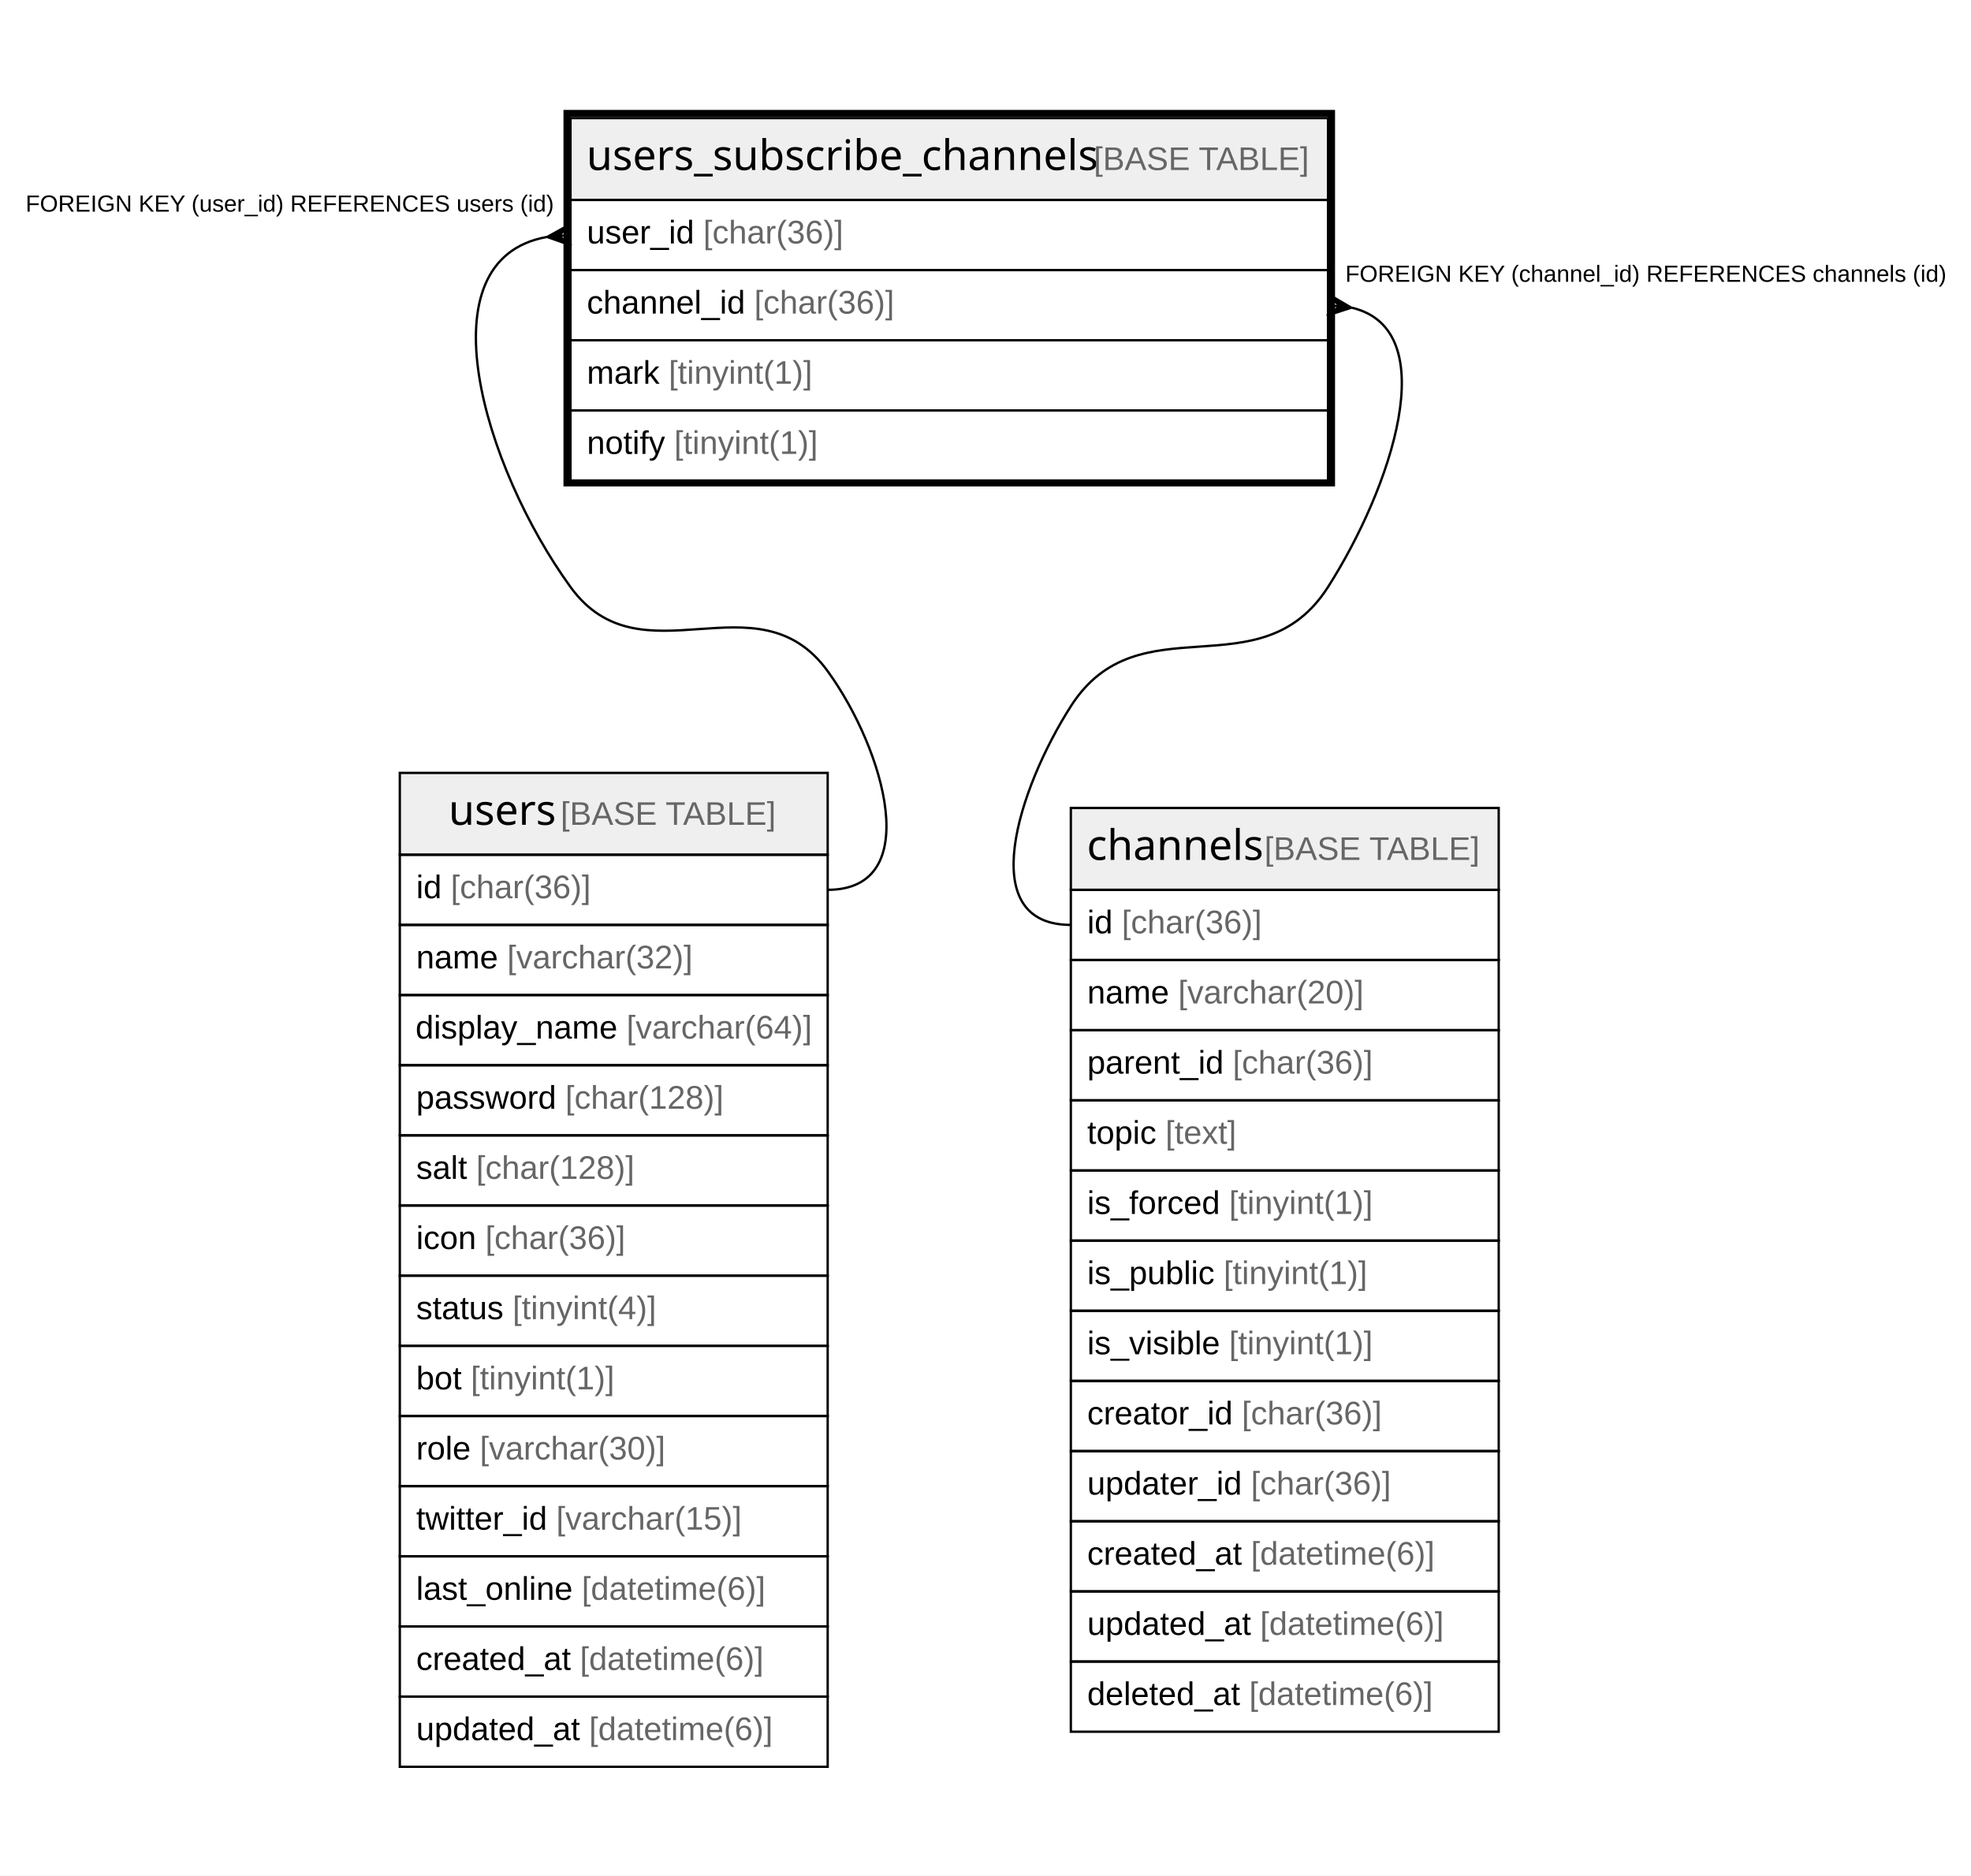
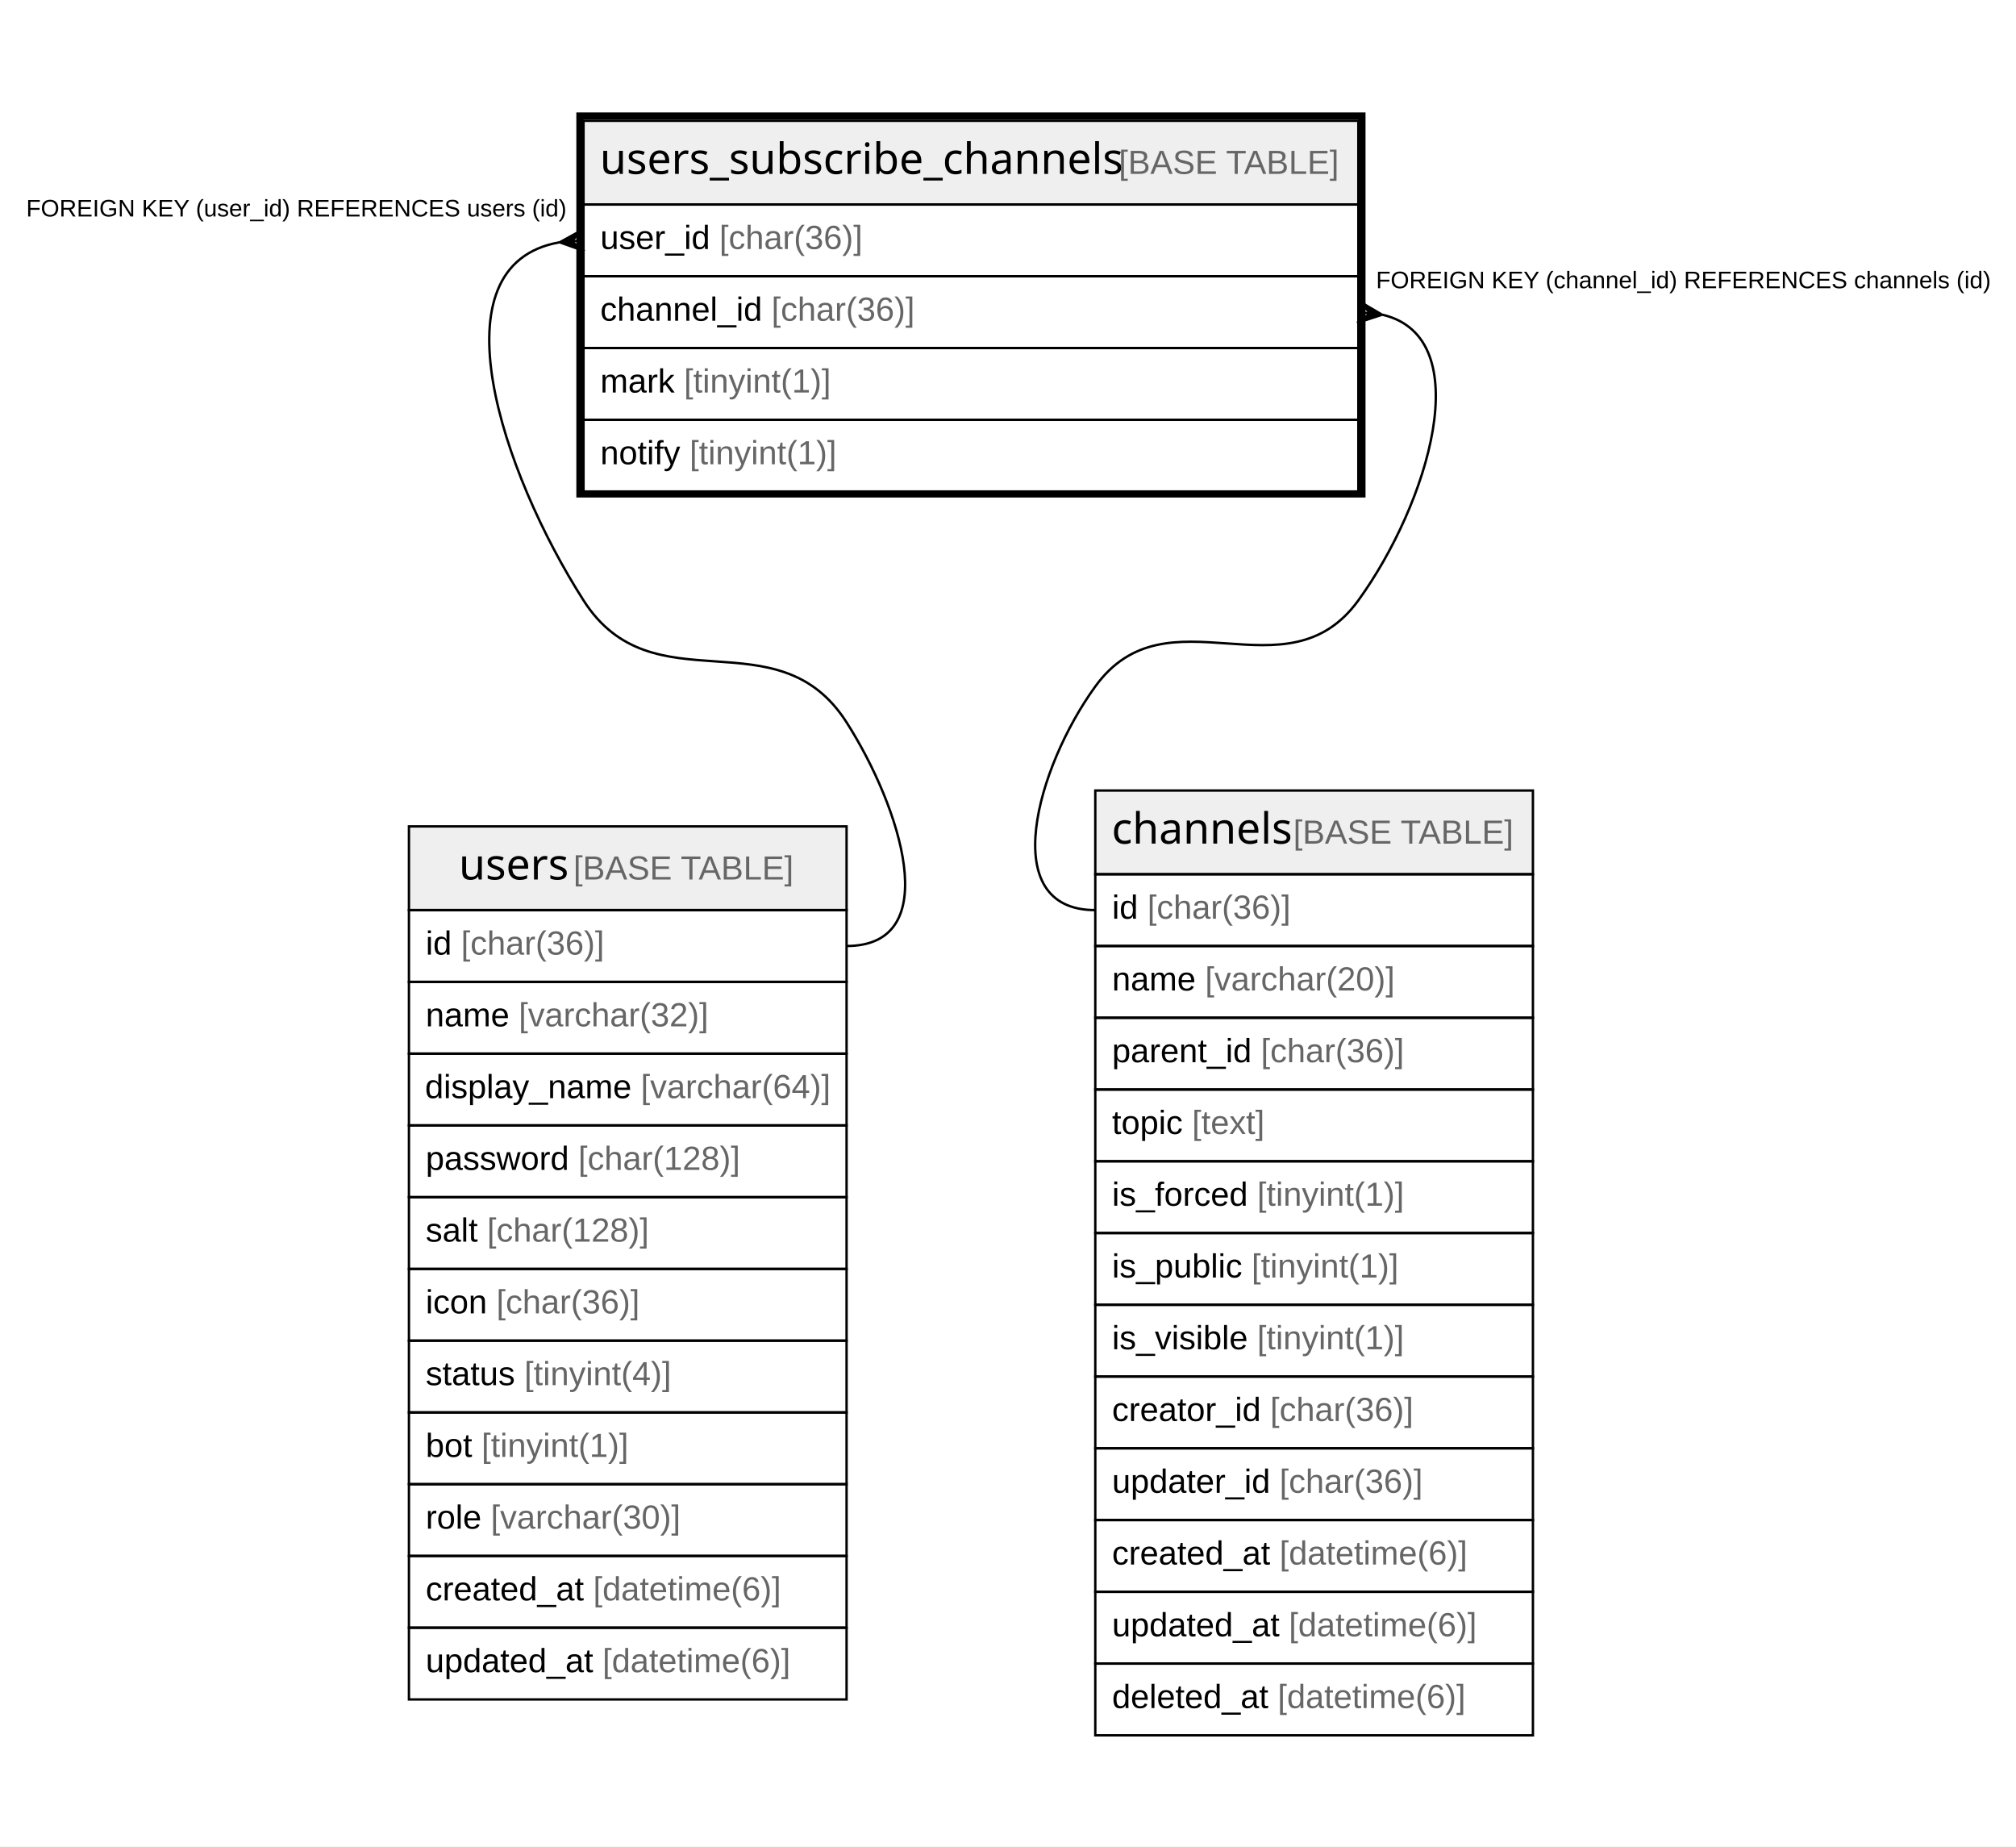
- <svg xmlns="http://www.w3.org/2000/svg" width="843pt" height="802pt" viewBox="0.00 0.00 843.00 802.00">
-   <g id="graph0" class="graph" transform="scale(1 1) rotate(0) translate(4 798)">
-     <polygon fill="#ffffff" stroke="transparent" points="-4,4 -4,-798 839,-798 839,4 -4,4" />
+ <svg xmlns="http://www.w3.org/2000/svg" width="843pt" height="772pt" viewBox="0.00 0.00 843.00 772.00">
+   <g id="graph0" class="graph" transform="scale(1 1) rotate(0) translate(4 768)">
+     <polygon fill="#ffffff" stroke="transparent" points="-4,4 -4,-768 839,-768 839,4 -4,4" />
    <g id="node1" class="node">
-       <polygon fill="#efefef" stroke="transparent" points="240,-712.5 240,-747.5 564,-747.5 564,-712.5 240,-712.5" />
-       <polygon fill="none" stroke="#000000" points="240,-712.5 240,-747.5 564,-747.5 564,-712.5 240,-712.5" />
-       <text text-anchor="start" x="246.846" y="-725.3" font-family="Arial Bold" font-size="18.00" fill="#000000">users_subscribe_channels</text>
-       <text text-anchor="start" x="459.9" y="-725.3" font-family="Arial" font-size="14.00" fill="#000000"> </text>
-       <text text-anchor="start" x="463.79" y="-725.3" font-family="Arial" font-size="14.00" fill="#666666">[BASE TABLE]</text>
-       <polygon fill="none" stroke="#000000" points="240,-682.5 240,-712.5 564,-712.5 564,-682.5 240,-682.5" />
-       <text text-anchor="start" x="247" y="-693.9" font-family="Arial" font-size="14.00" fill="#000000">user_id </text>
-       <text text-anchor="start" x="296.788" y="-693.9" font-family="Arial" font-size="14.00" fill="#666666">[char(36)]</text>
+       <polygon fill="#efefef" stroke="transparent" points="240,-682.5 240,-717.5 564,-717.5 564,-682.5 240,-682.5" />
+       <polygon fill="none" stroke="#000000" points="240,-682.5 240,-717.5 564,-717.5 564,-682.5 240,-682.5" />
+       <text text-anchor="start" x="246.846" y="-695.3" font-family="Arial Bold" font-size="18.00" fill="#000000">users_subscribe_channels</text>
+       <text text-anchor="start" x="459.9" y="-695.3" font-family="Arial" font-size="14.00" fill="#000000"> </text>
+       <text text-anchor="start" x="463.79" y="-695.3" font-family="Arial" font-size="14.00" fill="#666666">[BASE TABLE]</text>
      <polygon fill="none" stroke="#000000" points="240,-652.5 240,-682.5 564,-682.5 564,-652.5 240,-652.5" />
-       <text text-anchor="start" x="247" y="-663.9" font-family="Arial" font-size="14.00" fill="#000000">channel_id </text>
-       <text text-anchor="start" x="318.582" y="-663.9" font-family="Arial" font-size="14.00" fill="#666666">[char(36)]</text>
+       <text text-anchor="start" x="247" y="-663.9" font-family="Arial" font-size="14.00" fill="#000000">user_id </text>
+       <text text-anchor="start" x="296.788" y="-663.9" font-family="Arial" font-size="14.00" fill="#666666">[char(36)]</text>
      <polygon fill="none" stroke="#000000" points="240,-622.5 240,-652.5 564,-652.5 564,-622.5 240,-622.5" />
-       <text text-anchor="start" x="247" y="-633.9" font-family="Arial" font-size="14.00" fill="#000000">mark </text>
-       <text text-anchor="start" x="281.994" y="-633.9" font-family="Arial" font-size="14.00" fill="#666666">[tinyint(1)]</text>
+       <text text-anchor="start" x="247" y="-633.9" font-family="Arial" font-size="14.00" fill="#000000">channel_id </text>
+       <text text-anchor="start" x="318.582" y="-633.9" font-family="Arial" font-size="14.00" fill="#666666">[char(36)]</text>
      <polygon fill="none" stroke="#000000" points="240,-592.5 240,-622.5 564,-622.5 564,-592.5 240,-592.5" />
-       <text text-anchor="start" x="247" y="-603.9" font-family="Arial" font-size="14.00" fill="#000000">notify </text>
-       <text text-anchor="start" x="284.344" y="-603.9" font-family="Arial" font-size="14.00" fill="#666666">[tinyint(1)]</text>
-       <polygon fill="none" stroke="#000000" stroke-width="3" points="238.5,-591.5 238.5,-749.5 565.5,-749.5 565.5,-591.5 238.5,-591.5" />
+       <text text-anchor="start" x="247" y="-603.9" font-family="Arial" font-size="14.00" fill="#000000">mark </text>
+       <text text-anchor="start" x="281.994" y="-603.9" font-family="Arial" font-size="14.00" fill="#666666">[tinyint(1)]</text>
+       <polygon fill="none" stroke="#000000" points="240,-562.5 240,-592.5 564,-592.5 564,-562.5 240,-562.5" />
+       <text text-anchor="start" x="247" y="-573.9" font-family="Arial" font-size="14.00" fill="#000000">notify </text>
+       <text text-anchor="start" x="284.344" y="-573.9" font-family="Arial" font-size="14.00" fill="#666666">[tinyint(1)]</text>
+       <polygon fill="none" stroke="#000000" stroke-width="3" points="238.5,-561.5 238.5,-719.5 565.5,-719.5 565.5,-561.5 238.5,-561.5" />
    </g>
    <g id="node2" class="node">
-       <polygon fill="#efefef" stroke="transparent" points="167,-432.5 167,-467.5 350,-467.5 350,-432.5 167,-432.5" />
-       <polygon fill="none" stroke="#000000" points="167,-432.5 167,-467.5 350,-467.5 350,-432.5 167,-432.5" />
-       <text text-anchor="start" x="187.871" y="-445.3" font-family="Arial Bold" font-size="18.00" fill="#000000">users</text>
-       <text text-anchor="start" x="231.875" y="-445.3" font-family="Arial" font-size="14.00" fill="#000000"> </text>
-       <text text-anchor="start" x="235.766" y="-445.3" font-family="Arial" font-size="14.00" fill="#666666">[BASE TABLE]</text>
-       <polygon fill="none" stroke="#000000" points="167,-402.5 167,-432.5 350,-432.5 350,-402.5 167,-402.5" />
-       <text text-anchor="start" x="174" y="-413.9" font-family="Arial" font-size="14.00" fill="#000000">id </text>
-       <text text-anchor="start" x="188.78" y="-413.9" font-family="Arial" font-size="14.00" fill="#666666">[char(36)]</text>
-       <polygon fill="none" stroke="#000000" points="167,-372.5 167,-402.5 350,-402.5 350,-372.5 167,-372.5" />
-       <text text-anchor="start" x="174" y="-383.9" font-family="Arial" font-size="14.00" fill="#000000">name </text>
-       <text text-anchor="start" x="212.899" y="-383.9" font-family="Arial" font-size="14.00" fill="#666666">[varchar(32)]</text>
-       <polygon fill="none" stroke="#000000" points="167,-342.5 167,-372.5 350,-372.5 350,-342.5 167,-342.5" />
-       <text text-anchor="start" x="173.71" y="-353.9" font-family="Arial" font-size="14.00" fill="#000000">display_name </text>
-       <text text-anchor="start" x="263.953" y="-353.9" font-family="Arial" font-size="14.00" fill="#666666">[varchar(64)]</text>
-       <polygon fill="none" stroke="#000000" points="167,-312.5 167,-342.5 350,-342.5 350,-312.5 167,-312.5" />
-       <text text-anchor="start" x="174" y="-323.9" font-family="Arial" font-size="14.00" fill="#000000">password </text>
-       <text text-anchor="start" x="237.788" y="-323.9" font-family="Arial" font-size="14.00" fill="#666666">[char(128)]</text>
-       <polygon fill="none" stroke="#000000" points="167,-282.5 167,-312.5 350,-312.5 350,-282.5 167,-282.5" />
-       <text text-anchor="start" x="174" y="-293.9" font-family="Arial" font-size="14.00" fill="#000000">salt </text>
-       <text text-anchor="start" x="199.67" y="-293.9" font-family="Arial" font-size="14.00" fill="#666666">[char(128)]</text>
-       <polygon fill="none" stroke="#000000" points="167,-252.5 167,-282.5 350,-282.5 350,-252.5 167,-252.5" />
-       <text text-anchor="start" x="174" y="-263.9" font-family="Arial" font-size="14.00" fill="#000000">icon </text>
-       <text text-anchor="start" x="203.562" y="-263.9" font-family="Arial" font-size="14.00" fill="#666666">[char(36)]</text>
-       <polygon fill="none" stroke="#000000" points="167,-222.5 167,-252.5 350,-252.5 350,-222.5 167,-222.5" />
-       <text text-anchor="start" x="174" y="-233.9" font-family="Arial" font-size="14.00" fill="#000000">status </text>
-       <text text-anchor="start" x="215.237" y="-233.9" font-family="Arial" font-size="14.00" fill="#666666">[tinyint(4)]</text>
-       <polygon fill="none" stroke="#000000" points="167,-192.5 167,-222.5 350,-222.5 350,-192.5 167,-192.5" />
-       <text text-anchor="start" x="174" y="-203.9" font-family="Arial" font-size="14.00" fill="#000000">bot </text>
-       <text text-anchor="start" x="197.346" y="-203.9" font-family="Arial" font-size="14.00" fill="#666666">[tinyint(1)]</text>
-       <polygon fill="none" stroke="#000000" points="167,-162.5 167,-192.5 350,-192.5 350,-162.5 167,-162.5" />
-       <text text-anchor="start" x="174" y="-173.9" font-family="Arial" font-size="14.00" fill="#000000">role </text>
-       <text text-anchor="start" x="201.223" y="-173.9" font-family="Arial" font-size="14.00" fill="#666666">[varchar(30)]</text>
-       <polygon fill="none" stroke="#000000" points="167,-132.5 167,-162.5 350,-162.5 350,-132.5 167,-132.5" />
-       <text text-anchor="start" x="174" y="-143.9" font-family="Arial" font-size="14.00" fill="#000000">twitter_id </text>
-       <text text-anchor="start" x="233.891" y="-143.9" font-family="Arial" font-size="14.00" fill="#666666">[varchar(15)]</text>
-       <polygon fill="none" stroke="#000000" points="167,-102.5 167,-132.5 350,-132.5 350,-102.5 167,-102.5" />
-       <text text-anchor="start" x="174" y="-113.9" font-family="Arial" font-size="14.00" fill="#000000">last_online </text>
-       <text text-anchor="start" x="244.797" y="-113.9" font-family="Arial" font-size="14.00" fill="#666666">[datetime(6)]</text>
-       <polygon fill="none" stroke="#000000" points="167,-72.5 167,-102.5 350,-102.5 350,-72.5 167,-72.5" />
-       <text text-anchor="start" x="174" y="-83.9" font-family="Arial" font-size="14.00" fill="#000000">created_at </text>
-       <text text-anchor="start" x="244.028" y="-83.9" font-family="Arial" font-size="14.00" fill="#666666">[datetime(6)]</text>
-       <polygon fill="none" stroke="#000000" points="167,-42.5 167,-72.5 350,-72.5 350,-42.5 167,-42.5" />
-       <text text-anchor="start" x="174" y="-53.9" font-family="Arial" font-size="14.00" fill="#000000">updated_at </text>
-       <text text-anchor="start" x="247.933" y="-53.9" font-family="Arial" font-size="14.00" fill="#666666">[datetime(6)]</text>
+       <polygon fill="#efefef" stroke="transparent" points="167,-387.5 167,-422.5 350,-422.5 350,-387.5 167,-387.5" />
+       <polygon fill="none" stroke="#000000" points="167,-387.5 167,-422.5 350,-422.5 350,-387.5 167,-387.5" />
+       <text text-anchor="start" x="187.871" y="-400.3" font-family="Arial Bold" font-size="18.00" fill="#000000">users</text>
+       <text text-anchor="start" x="231.875" y="-400.3" font-family="Arial" font-size="14.00" fill="#000000"> </text>
+       <text text-anchor="start" x="235.766" y="-400.3" font-family="Arial" font-size="14.00" fill="#666666">[BASE TABLE]</text>
+       <polygon fill="none" stroke="#000000" points="167,-357.5 167,-387.5 350,-387.5 350,-357.5 167,-357.5" />
+       <text text-anchor="start" x="174" y="-368.9" font-family="Arial" font-size="14.00" fill="#000000">id </text>
+       <text text-anchor="start" x="188.78" y="-368.9" font-family="Arial" font-size="14.00" fill="#666666">[char(36)]</text>
+       <polygon fill="none" stroke="#000000" points="167,-327.5 167,-357.5 350,-357.5 350,-327.5 167,-327.5" />
+       <text text-anchor="start" x="174" y="-338.9" font-family="Arial" font-size="14.00" fill="#000000">name </text>
+       <text text-anchor="start" x="212.899" y="-338.9" font-family="Arial" font-size="14.00" fill="#666666">[varchar(32)]</text>
+       <polygon fill="none" stroke="#000000" points="167,-297.5 167,-327.5 350,-327.5 350,-297.5 167,-297.5" />
+       <text text-anchor="start" x="173.71" y="-308.9" font-family="Arial" font-size="14.00" fill="#000000">display_name </text>
+       <text text-anchor="start" x="263.953" y="-308.9" font-family="Arial" font-size="14.00" fill="#666666">[varchar(64)]</text>
+       <polygon fill="none" stroke="#000000" points="167,-267.5 167,-297.5 350,-297.5 350,-267.5 167,-267.5" />
+       <text text-anchor="start" x="174" y="-278.9" font-family="Arial" font-size="14.00" fill="#000000">password </text>
+       <text text-anchor="start" x="237.788" y="-278.9" font-family="Arial" font-size="14.00" fill="#666666">[char(128)]</text>
+       <polygon fill="none" stroke="#000000" points="167,-237.5 167,-267.5 350,-267.5 350,-237.5 167,-237.5" />
+       <text text-anchor="start" x="174" y="-248.9" font-family="Arial" font-size="14.00" fill="#000000">salt </text>
+       <text text-anchor="start" x="199.67" y="-248.9" font-family="Arial" font-size="14.00" fill="#666666">[char(128)]</text>
+       <polygon fill="none" stroke="#000000" points="167,-207.5 167,-237.5 350,-237.5 350,-207.5 167,-207.5" />
+       <text text-anchor="start" x="174" y="-218.9" font-family="Arial" font-size="14.00" fill="#000000">icon </text>
+       <text text-anchor="start" x="203.562" y="-218.9" font-family="Arial" font-size="14.00" fill="#666666">[char(36)]</text>
+       <polygon fill="none" stroke="#000000" points="167,-177.5 167,-207.5 350,-207.5 350,-177.5 167,-177.5" />
+       <text text-anchor="start" x="174" y="-188.9" font-family="Arial" font-size="14.00" fill="#000000">status </text>
+       <text text-anchor="start" x="215.237" y="-188.9" font-family="Arial" font-size="14.00" fill="#666666">[tinyint(4)]</text>
+       <polygon fill="none" stroke="#000000" points="167,-147.5 167,-177.5 350,-177.5 350,-147.5 167,-147.5" />
+       <text text-anchor="start" x="174" y="-158.9" font-family="Arial" font-size="14.00" fill="#000000">bot </text>
+       <text text-anchor="start" x="197.346" y="-158.9" font-family="Arial" font-size="14.00" fill="#666666">[tinyint(1)]</text>
+       <polygon fill="none" stroke="#000000" points="167,-117.5 167,-147.5 350,-147.5 350,-117.5 167,-117.5" />
+       <text text-anchor="start" x="174" y="-128.9" font-family="Arial" font-size="14.00" fill="#000000">role </text>
+       <text text-anchor="start" x="201.223" y="-128.9" font-family="Arial" font-size="14.00" fill="#666666">[varchar(30)]</text>
+       <polygon fill="none" stroke="#000000" points="167,-87.5 167,-117.5 350,-117.5 350,-87.5 167,-87.5" />
+       <text text-anchor="start" x="174" y="-98.9" font-family="Arial" font-size="14.00" fill="#000000">created_at </text>
+       <text text-anchor="start" x="244.028" y="-98.9" font-family="Arial" font-size="14.00" fill="#666666">[datetime(6)]</text>
+       <polygon fill="none" stroke="#000000" points="167,-57.5 167,-87.5 350,-87.5 350,-57.5 167,-57.5" />
+       <text text-anchor="start" x="174" y="-68.9" font-family="Arial" font-size="14.00" fill="#000000">updated_at </text>
+       <text text-anchor="start" x="247.933" y="-68.9" font-family="Arial" font-size="14.00" fill="#666666">[datetime(6)]</text>
    </g>
    <g id="edge1" class="edge">
-       <path fill="none" stroke="#000000" d="M229.861,-696.658C176.168,-687.089 202.888,-598.194 240,-547 270.192,-505.352 319.808,-552.648 350,-511 374.39,-477.355 391.556,-417.5 350,-417.5" />
-       <polygon fill="#000000" stroke="#000000" points="230.034,-696.673 239.628,-701.985 235.017,-697.086 240,-697.5 240,-697.5 240,-697.5 235.017,-697.086 240.372,-693.015 230.034,-696.673 230.034,-696.673" />
-       <text text-anchor="start" x="6.945" y="-707.5" font-family="Arial" font-size="10.00" fill="#000000">FOREIGN KEY (user_id) REFERENCES users (id)</text>
+       <path fill="none" stroke="#000000" d="M229.888,-666.677C176.505,-657.318 205.968,-570.291 240,-517 269.004,-471.583 320.996,-511.417 350,-466 372.366,-430.977 391.556,-372.5 350,-372.5" />
+       <polygon fill="#000000" stroke="#000000" points="230.033,-666.689 239.635,-671.985 235.017,-667.094 240,-667.5 240,-667.5 240,-667.5 235.017,-667.094 240.365,-663.015 230.033,-666.689 230.033,-666.689" />
+       <text text-anchor="start" x="6.945" y="-677.5" font-family="Arial" font-size="10.00" fill="#000000">FOREIGN KEY (user_id) REFERENCES users (id)</text>
    </g>
    <g id="node3" class="node">
-       <polygon fill="#efefef" stroke="transparent" points="454,-417.5 454,-452.5 637,-452.5 637,-417.5 454,-417.5" />
-       <polygon fill="none" stroke="#000000" points="454,-417.5 454,-452.5 637,-452.5 637,-417.5 454,-417.5" />
-       <text text-anchor="start" x="460.861" y="-430.3" font-family="Arial Bold" font-size="18.00" fill="#000000">channels</text>
-       <text text-anchor="start" x="532.886" y="-430.3" font-family="Arial" font-size="14.00" fill="#000000"> </text>
-       <text text-anchor="start" x="536.776" y="-430.3" font-family="Arial" font-size="14.00" fill="#666666">[BASE TABLE]</text>
-       <polygon fill="none" stroke="#000000" points="454,-387.5 454,-417.5 637,-417.5 637,-387.5 454,-387.5" />
-       <text text-anchor="start" x="461" y="-398.9" font-family="Arial" font-size="14.00" fill="#000000">id </text>
-       <text text-anchor="start" x="475.78" y="-398.9" font-family="Arial" font-size="14.00" fill="#666666">[char(36)]</text>
-       <polygon fill="none" stroke="#000000" points="454,-357.5 454,-387.5 637,-387.5 637,-357.5 454,-357.5" />
-       <text text-anchor="start" x="461" y="-368.9" font-family="Arial" font-size="14.00" fill="#000000">name </text>
-       <text text-anchor="start" x="499.899" y="-368.9" font-family="Arial" font-size="14.00" fill="#666666">[varchar(20)]</text>
-       <polygon fill="none" stroke="#000000" points="454,-327.5 454,-357.5 637,-357.5 637,-327.5 454,-327.5" />
-       <text text-anchor="start" x="461" y="-338.9" font-family="Arial" font-size="14.00" fill="#000000">parent_id </text>
-       <text text-anchor="start" x="523.244" y="-338.9" font-family="Arial" font-size="14.00" fill="#666666">[char(36)]</text>
-       <polygon fill="none" stroke="#000000" points="454,-297.5 454,-327.5 637,-327.5 637,-297.5 454,-297.5" />
-       <text text-anchor="start" x="461" y="-308.9" font-family="Arial" font-size="14.00" fill="#000000">topic </text>
-       <text text-anchor="start" x="494.453" y="-308.9" font-family="Arial" font-size="14.00" fill="#666666">[text]</text>
-       <polygon fill="none" stroke="#000000" points="454,-267.5 454,-297.5 637,-297.5 637,-267.5 454,-267.5" />
-       <text text-anchor="start" x="461" y="-278.9" font-family="Arial" font-size="14.00" fill="#000000">is_forced </text>
-       <text text-anchor="start" x="521.679" y="-278.9" font-family="Arial" font-size="14.00" fill="#666666">[tinyint(1)]</text>
-       <polygon fill="none" stroke="#000000" points="454,-237.5 454,-267.5 637,-267.5 637,-237.5 454,-237.5" />
-       <text text-anchor="start" x="461" y="-248.9" font-family="Arial" font-size="14.00" fill="#000000">is_public </text>
-       <text text-anchor="start" x="519.341" y="-248.9" font-family="Arial" font-size="14.00" fill="#666666">[tinyint(1)]</text>
-       <polygon fill="none" stroke="#000000" points="454,-207.5 454,-237.5 637,-237.5 637,-207.5 454,-207.5" />
-       <text text-anchor="start" x="461" y="-218.9" font-family="Arial" font-size="14.00" fill="#000000">is_visible </text>
-       <text text-anchor="start" x="521.665" y="-218.9" font-family="Arial" font-size="14.00" fill="#666666">[tinyint(1)]</text>
-       <polygon fill="none" stroke="#000000" points="454,-177.5 454,-207.5 637,-207.5 637,-177.5 454,-177.5" />
-       <text text-anchor="start" x="461" y="-188.9" font-family="Arial" font-size="14.00" fill="#000000">creator_id </text>
-       <text text-anchor="start" x="527.122" y="-188.9" font-family="Arial" font-size="14.00" fill="#666666">[char(36)]</text>
-       <polygon fill="none" stroke="#000000" points="454,-147.5 454,-177.5 637,-177.5 637,-147.5 454,-147.5" />
-       <text text-anchor="start" x="461" y="-158.9" font-family="Arial" font-size="14.00" fill="#000000">updater_id </text>
-       <text text-anchor="start" x="531.027" y="-158.9" font-family="Arial" font-size="14.00" fill="#666666">[char(36)]</text>
-       <polygon fill="none" stroke="#000000" points="454,-117.5 454,-147.5 637,-147.5 637,-117.5 454,-117.5" />
-       <text text-anchor="start" x="461" y="-128.9" font-family="Arial" font-size="14.00" fill="#000000">created_at </text>
-       <text text-anchor="start" x="531.028" y="-128.9" font-family="Arial" font-size="14.00" fill="#666666">[datetime(6)]</text>
-       <polygon fill="none" stroke="#000000" points="454,-87.5 454,-117.5 637,-117.5 637,-87.5 454,-87.5" />
-       <text text-anchor="start" x="461" y="-98.9" font-family="Arial" font-size="14.00" fill="#000000">updated_at </text>
-       <text text-anchor="start" x="534.933" y="-98.9" font-family="Arial" font-size="14.00" fill="#666666">[datetime(6)]</text>
-       <polygon fill="none" stroke="#000000" points="454,-57.5 454,-87.5 637,-87.5 637,-57.5 454,-57.5" />
-       <text text-anchor="start" x="461" y="-68.9" font-family="Arial" font-size="14.00" fill="#000000">deleted_at </text>
-       <text text-anchor="start" x="530.257" y="-68.9" font-family="Arial" font-size="14.00" fill="#666666">[datetime(6)]</text>
+       <polygon fill="#efefef" stroke="transparent" points="454,-402.5 454,-437.5 637,-437.5 637,-402.5 454,-402.5" />
+       <polygon fill="none" stroke="#000000" points="454,-402.5 454,-437.5 637,-437.5 637,-402.5 454,-402.5" />
+       <text text-anchor="start" x="460.861" y="-415.3" font-family="Arial Bold" font-size="18.00" fill="#000000">channels</text>
+       <text text-anchor="start" x="532.886" y="-415.3" font-family="Arial" font-size="14.00" fill="#000000"> </text>
+       <text text-anchor="start" x="536.776" y="-415.3" font-family="Arial" font-size="14.00" fill="#666666">[BASE TABLE]</text>
+       <polygon fill="none" stroke="#000000" points="454,-372.5 454,-402.5 637,-402.5 637,-372.5 454,-372.5" />
+       <text text-anchor="start" x="461" y="-383.9" font-family="Arial" font-size="14.00" fill="#000000">id </text>
+       <text text-anchor="start" x="475.78" y="-383.9" font-family="Arial" font-size="14.00" fill="#666666">[char(36)]</text>
+       <polygon fill="none" stroke="#000000" points="454,-342.5 454,-372.5 637,-372.5 637,-342.5 454,-342.5" />
+       <text text-anchor="start" x="461" y="-353.9" font-family="Arial" font-size="14.00" fill="#000000">name </text>
+       <text text-anchor="start" x="499.899" y="-353.9" font-family="Arial" font-size="14.00" fill="#666666">[varchar(20)]</text>
+       <polygon fill="none" stroke="#000000" points="454,-312.5 454,-342.5 637,-342.5 637,-312.5 454,-312.5" />
+       <text text-anchor="start" x="461" y="-323.9" font-family="Arial" font-size="14.00" fill="#000000">parent_id </text>
+       <text text-anchor="start" x="523.244" y="-323.9" font-family="Arial" font-size="14.00" fill="#666666">[char(36)]</text>
+       <polygon fill="none" stroke="#000000" points="454,-282.5 454,-312.5 637,-312.5 637,-282.5 454,-282.5" />
+       <text text-anchor="start" x="461" y="-293.9" font-family="Arial" font-size="14.00" fill="#000000">topic </text>
+       <text text-anchor="start" x="494.453" y="-293.9" font-family="Arial" font-size="14.00" fill="#666666">[text]</text>
+       <polygon fill="none" stroke="#000000" points="454,-252.5 454,-282.5 637,-282.5 637,-252.5 454,-252.5" />
+       <text text-anchor="start" x="461" y="-263.9" font-family="Arial" font-size="14.00" fill="#000000">is_forced </text>
+       <text text-anchor="start" x="521.679" y="-263.9" font-family="Arial" font-size="14.00" fill="#666666">[tinyint(1)]</text>
+       <polygon fill="none" stroke="#000000" points="454,-222.5 454,-252.5 637,-252.5 637,-222.5 454,-222.5" />
+       <text text-anchor="start" x="461" y="-233.9" font-family="Arial" font-size="14.00" fill="#000000">is_public </text>
+       <text text-anchor="start" x="519.341" y="-233.9" font-family="Arial" font-size="14.00" fill="#666666">[tinyint(1)]</text>
+       <polygon fill="none" stroke="#000000" points="454,-192.5 454,-222.5 637,-222.5 637,-192.5 454,-192.5" />
+       <text text-anchor="start" x="461" y="-203.9" font-family="Arial" font-size="14.00" fill="#000000">is_visible </text>
+       <text text-anchor="start" x="521.665" y="-203.9" font-family="Arial" font-size="14.00" fill="#666666">[tinyint(1)]</text>
+       <polygon fill="none" stroke="#000000" points="454,-162.5 454,-192.5 637,-192.5 637,-162.5 454,-162.5" />
+       <text text-anchor="start" x="461" y="-173.9" font-family="Arial" font-size="14.00" fill="#000000">creator_id </text>
+       <text text-anchor="start" x="527.122" y="-173.9" font-family="Arial" font-size="14.00" fill="#666666">[char(36)]</text>
+       <polygon fill="none" stroke="#000000" points="454,-132.5 454,-162.5 637,-162.5 637,-132.5 454,-132.5" />
+       <text text-anchor="start" x="461" y="-143.9" font-family="Arial" font-size="14.00" fill="#000000">updater_id </text>
+       <text text-anchor="start" x="531.027" y="-143.9" font-family="Arial" font-size="14.00" fill="#666666">[char(36)]</text>
+       <polygon fill="none" stroke="#000000" points="454,-102.5 454,-132.5 637,-132.5 637,-102.5 454,-102.5" />
+       <text text-anchor="start" x="461" y="-113.9" font-family="Arial" font-size="14.00" fill="#000000">created_at </text>
+       <text text-anchor="start" x="531.028" y="-113.9" font-family="Arial" font-size="14.00" fill="#666666">[datetime(6)]</text>
+       <polygon fill="none" stroke="#000000" points="454,-72.5 454,-102.5 637,-102.5 637,-72.5 454,-72.5" />
+       <text text-anchor="start" x="461" y="-83.9" font-family="Arial" font-size="14.00" fill="#000000">updated_at </text>
+       <text text-anchor="start" x="534.933" y="-83.9" font-family="Arial" font-size="14.00" fill="#666666">[datetime(6)]</text>
+       <polygon fill="none" stroke="#000000" points="454,-42.5 454,-72.5 637,-72.5 637,-42.5 454,-42.5" />
+       <text text-anchor="start" x="461" y="-53.9" font-family="Arial" font-size="14.00" fill="#000000">deleted_at </text>
+       <text text-anchor="start" x="530.257" y="-53.9" font-family="Arial" font-size="14.00" fill="#666666">[datetime(6)]</text>
    </g>
    <g id="edge2" class="edge">
-       <path fill="none" stroke="#000000" d="M574.162,-666.419C614.058,-657.052 590.798,-588.963 564,-547 534.996,-501.583 483.004,-541.417 454,-496 431.634,-460.977 412.444,-402.5 454,-402.5" />
-       <polygon fill="#000000" stroke="#000000" points="573.944,-666.442 563.524,-663.025 568.972,-666.971 564,-667.5 564,-667.5 564,-667.5 568.972,-666.971 564.476,-671.975 573.944,-666.442 573.944,-666.442" />
-       <text text-anchor="start" x="571.378" y="-677.5" font-family="Arial" font-size="10.00" fill="#000000">FOREIGN KEY (channel_id) REFERENCES channels (id)</text>
+       <path fill="none" stroke="#000000" d="M574.197,-636.394C614.399,-626.819 593.223,-557.312 564,-517 533.808,-475.352 484.192,-522.648 454,-481 429.61,-447.355 412.444,-387.5 454,-387.5" />
+       <polygon fill="#000000" stroke="#000000" points="573.942,-636.422 563.515,-633.026 568.971,-636.961 564,-637.5 564,-637.5 564,-637.5 568.971,-636.961 564.485,-641.974 573.942,-636.422 573.942,-636.422" />
+       <text text-anchor="start" x="571.378" y="-647.5" font-family="Arial" font-size="10.00" fill="#000000">FOREIGN KEY (channel_id) REFERENCES channels (id)</text>
    </g>
  </g>
</svg>
